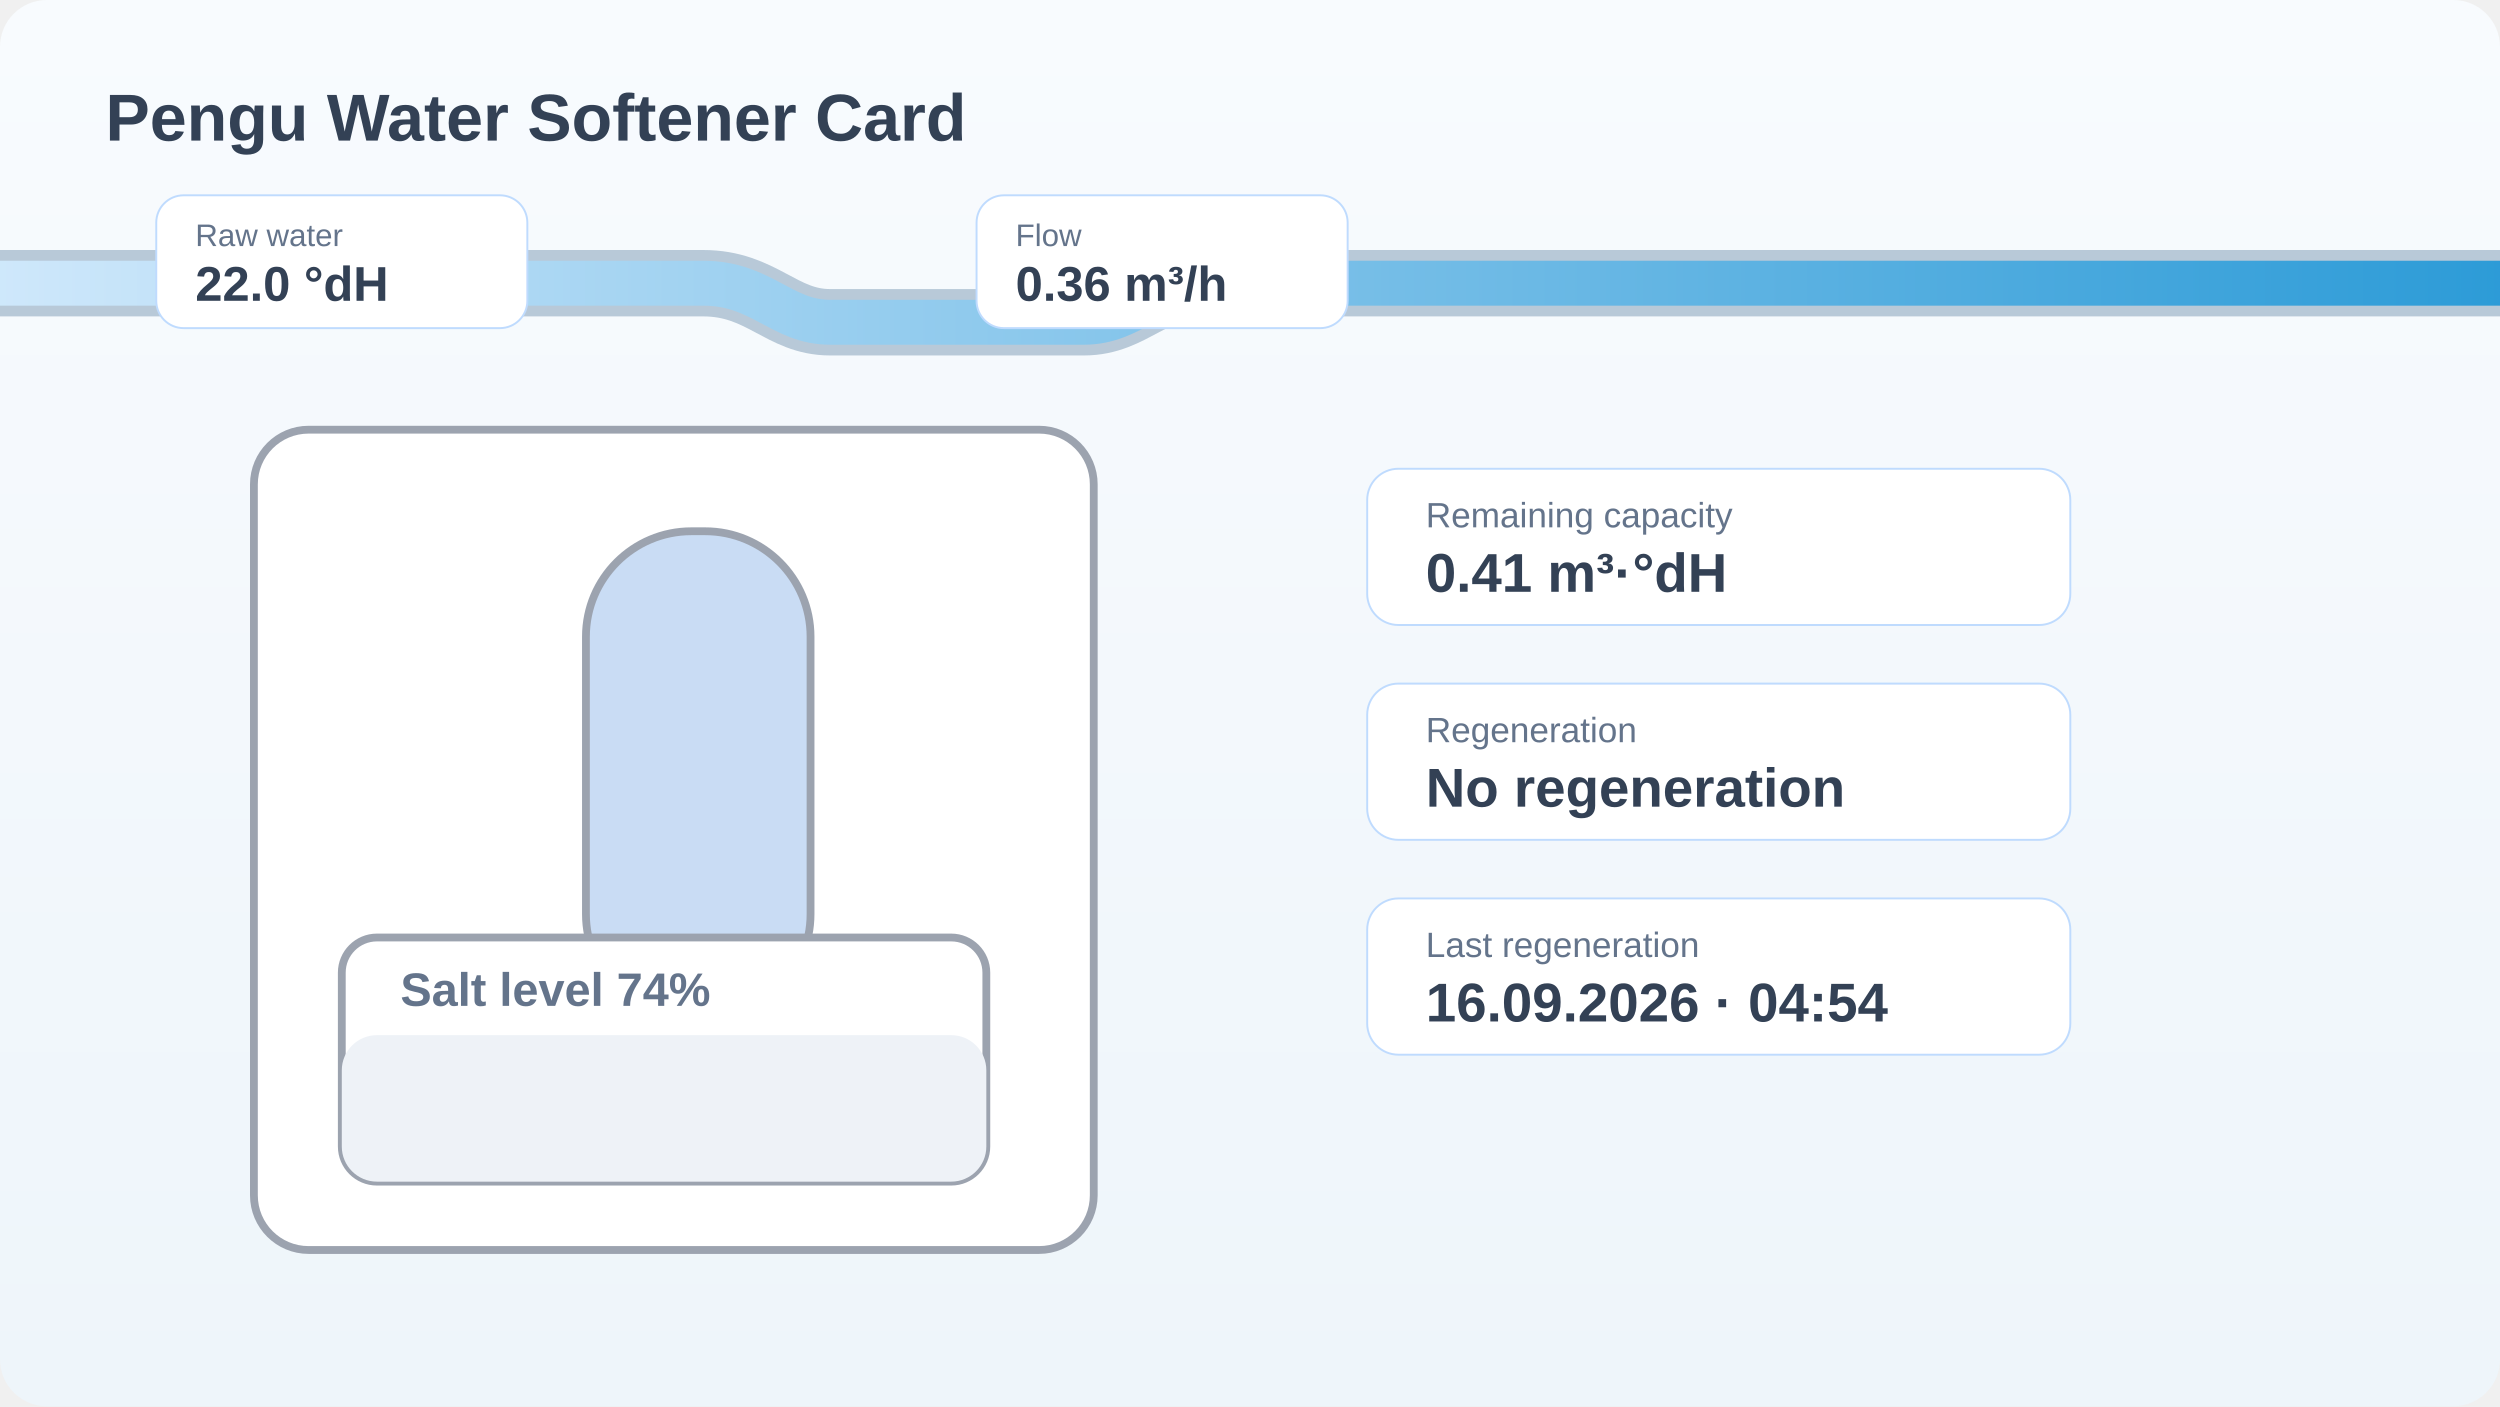
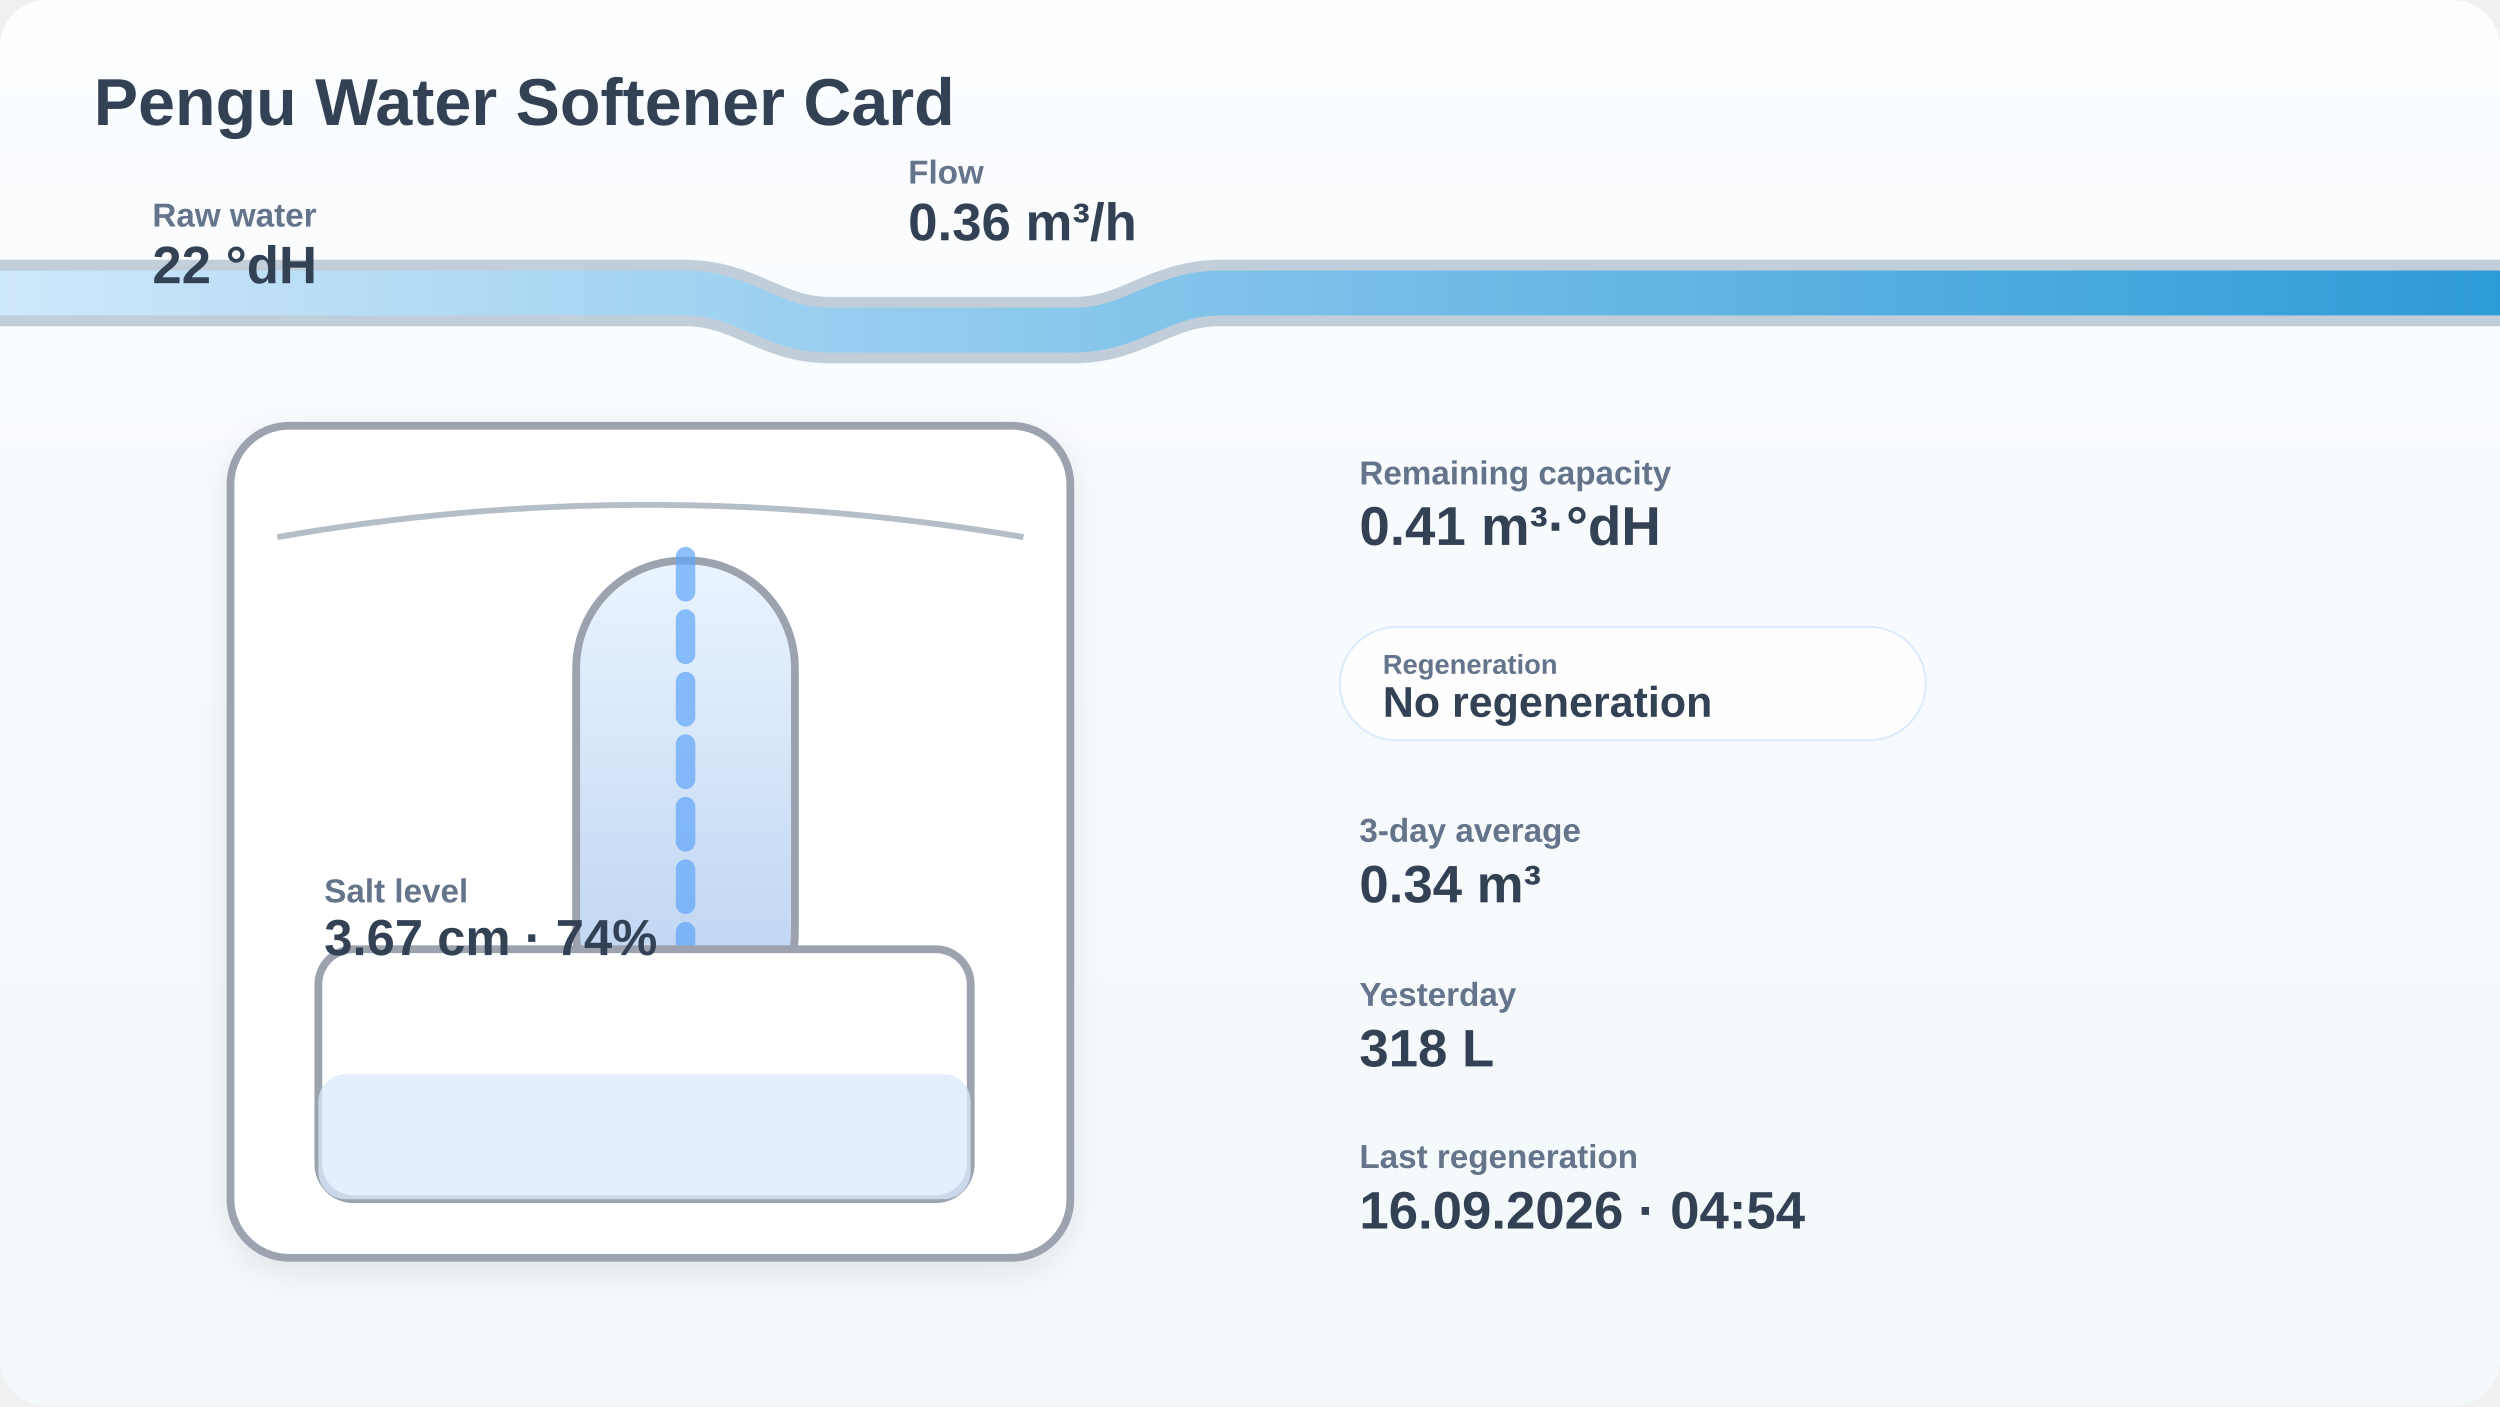
- <svg xmlns="http://www.w3.org/2000/svg" viewBox="0 0 1280 720">
+ <svg xmlns="http://www.w3.org/2000/svg" viewBox="0 0 1280 720" role="img" aria-label="Pengu Water Softener Card preview">
  <defs>
    <linearGradient id="bg" x2="0" y2="1">
-       <stop stop-color="#f8fbfe" />
-       <stop offset="1" stop-color="#eef5fa" />
+       <stop stop-color="#fbfdff" />
+       <stop offset="1" stop-color="#f3f8fb" />
    </linearGradient>
    <linearGradient id="water" x2="1">
      <stop stop-color="#cfe8fb" />
      <stop offset="1" stop-color="#2c9bd7" />
    </linearGradient>
+     <linearGradient id="resin" x2="0" y2="1">
+       <stop stop-color="#eaf4ff" />
+       <stop offset="1" stop-color="#b8d0ef" />
+     </linearGradient>
+     <filter id="shadow" x="-30%" y="-30%" width="160%" height="160%">
+       <feDropShadow dx="0" dy="5" stdDeviation="8" flood-color="#0f172a" flood-opacity=".08" />
+     </filter>
  </defs>
  <rect width="1280" height="720" rx="24" fill="url(#bg)" />
-   <text x="54" y="72" font-family="Arial,sans-serif" font-weight="700" font-size="34" fill="#334155">Pengu Water Softener Card</text>
-   <path d="M0 145 H360 C390 145 400 165 425 165 H555 C580 165 590 145 620 145 H1280" fill="none" stroke="#b8c9d8" stroke-width="34" />
-   <path d="M0 145 H360 C390 145 400 165 425 165 H555 C580 165 590 145 620 145 H1280" fill="none" stroke="url(#water)" stroke-width="23" />
-   <rect x="130" y="220" width="430" height="420" rx="28" fill="#fff" stroke="#9ca3af" stroke-width="4" />
-   <rect x="300" y="272" width="115" height="250" rx="54" fill="#c9dcf4" stroke="#9ca3af" stroke-width="4" />
-   <rect x="175" y="480" width="330" height="125" rx="18" fill="#fff" stroke="#9ca3af" stroke-width="4" />
-   <rect x="175" y="530" width="330" height="75" rx="18" fill="#eef2f7" />
-   <text x="205" y="515" font-family="Arial,sans-serif" font-weight="700" font-size="24" fill="#64748b">Salt level 74%</text>
-   <g font-family="Arial,sans-serif">
-     <rect x="700" y="240" width="360" height="80" rx="16" fill="#fff" stroke="#bfdbfe" />
-     <text x="730" y="270" font-size="18" fill="#64748b">Remaining capacity</text>
-     <text x="730" y="303" font-size="28" font-weight="700" fill="#334155">0.41 m³·°dH</text>
-     <rect x="700" y="350" width="360" height="80" rx="16" fill="#fff" stroke="#bfdbfe" />
-     <text x="730" y="380" font-size="18" fill="#64748b">Regeneration</text>
-     <text x="730" y="413" font-size="28" font-weight="700" fill="#334155">No regeneration</text>
-     <rect x="700" y="460" width="360" height="80" rx="16" fill="#fff" stroke="#bfdbfe" />
-     <text x="730" y="490" font-size="18" fill="#64748b">Last regeneration</text>
-     <text x="730" y="523" font-size="28" font-weight="700" fill="#334155">16.09.2026 · 04:54</text>
+   <text x="48" y="64" font-family="Arial,sans-serif" font-weight="700" font-size="34" fill="#334155">Pengu Water Softener Card</text>
+   <path d="M0 150 H350 C382 150 394 169 425 169 H550 C580 169 594 150 625 150 H1280" fill="none" stroke="#aabaca" stroke-width="34" opacity=".7" />
+   <path d="M0 150 H350 C382 150 394 169 425 169 H550 C580 169 594 150 625 150 H1280" fill="none" stroke="url(#water)" stroke-width="23" />
+   <g filter="url(#shadow)">
+     <rect x="118" y="218" width="430" height="426" rx="30" fill="#fff" stroke="#9ca3af" stroke-width="4" />
+     <path d="M142 275 Q330 242 524 275" fill="none" stroke="#b5bdc6" stroke-width="3" />
+     <rect x="295" y="287" width="112" height="245" rx="55" fill="url(#resin)" stroke="#9ca3af" stroke-width="4" />
+     <path d="M351 285V510" stroke="#60a5fa" stroke-width="10" stroke-dasharray="18 14" stroke-linecap="round" opacity=".7" />
+     <rect x="163" y="486" width="334" height="128" rx="18" fill="#fff" stroke="#9ca3af" stroke-width="4" />
+     <rect x="163" y="550" width="334" height="64" rx="14" fill="#dbeafe" opacity=".75" />
  </g>
-   <g font-family="Arial,sans-serif">
-     <rect x="80" y="100" width="190" height="68" rx="14" fill="#fff" stroke="#bfdbfe" />
-     <text x="100" y="126" font-size="16" fill="#64748b">Raw water</text>
-     <text x="100" y="154" font-size="25" font-weight="700" fill="#334155">22.0 °dH</text>
-     <rect x="500" y="100" width="190" height="68" rx="14" fill="#fff" stroke="#bfdbfe" />
-     <text x="520" y="126" font-size="16" fill="#64748b">Flow</text>
-     <text x="520" y="154" font-size="25" font-weight="700" fill="#334155">0.36 m³/h</text>
+   <g font-family="Arial,sans-serif" fill="#334155">
+     <text x="78" y="116" font-size="17" font-weight="600" fill="#64748b">Raw water</text>
+     <text x="78" y="145" font-size="27" font-weight="700">22 °dH</text>
+     <text x="465" y="94" font-size="17" font-weight="600" fill="#64748b">Flow</text>
+     <text x="465" y="123" font-size="27" font-weight="700">0.36 m³/h</text>
+     <text x="166" y="462" font-size="17" font-weight="600" fill="#64748b">Salt level</text>
+     <text x="166" y="489" font-size="26" font-weight="700">3.67 cm · 74%</text>
+     <text x="696" y="248" font-size="17" font-weight="600" fill="#64748b">Remaining capacity</text>
+     <text x="696" y="279" font-size="28" font-weight="700">0.41 m³·°dH</text>
+     <rect x="686" y="321" width="300" height="58" rx="29" fill="#ffffff" fill-opacity=".82" stroke="#dbeafe" />
+     <text x="708" y="345" font-size="14" font-weight="600" fill="#64748b">Regeneration</text>
+     <text x="708" y="367" font-size="22" font-weight="700">No regeneration</text>
+     <text x="696" y="431" font-size="17" font-weight="600" fill="#64748b">3-day average</text>
+     <text x="696" y="462" font-size="27" font-weight="700">0.34 m³</text>
+     <text x="696" y="515" font-size="17" font-weight="600" fill="#64748b">Yesterday</text>
+     <text x="696" y="546" font-size="27" font-weight="700">318 L</text>
+     <text x="696" y="598" font-size="17" font-weight="600" fill="#64748b">Last regeneration</text>
+     <text x="696" y="629" font-size="27" font-weight="700">16.09.2026 · 04:54</text>
  </g>
</svg>
